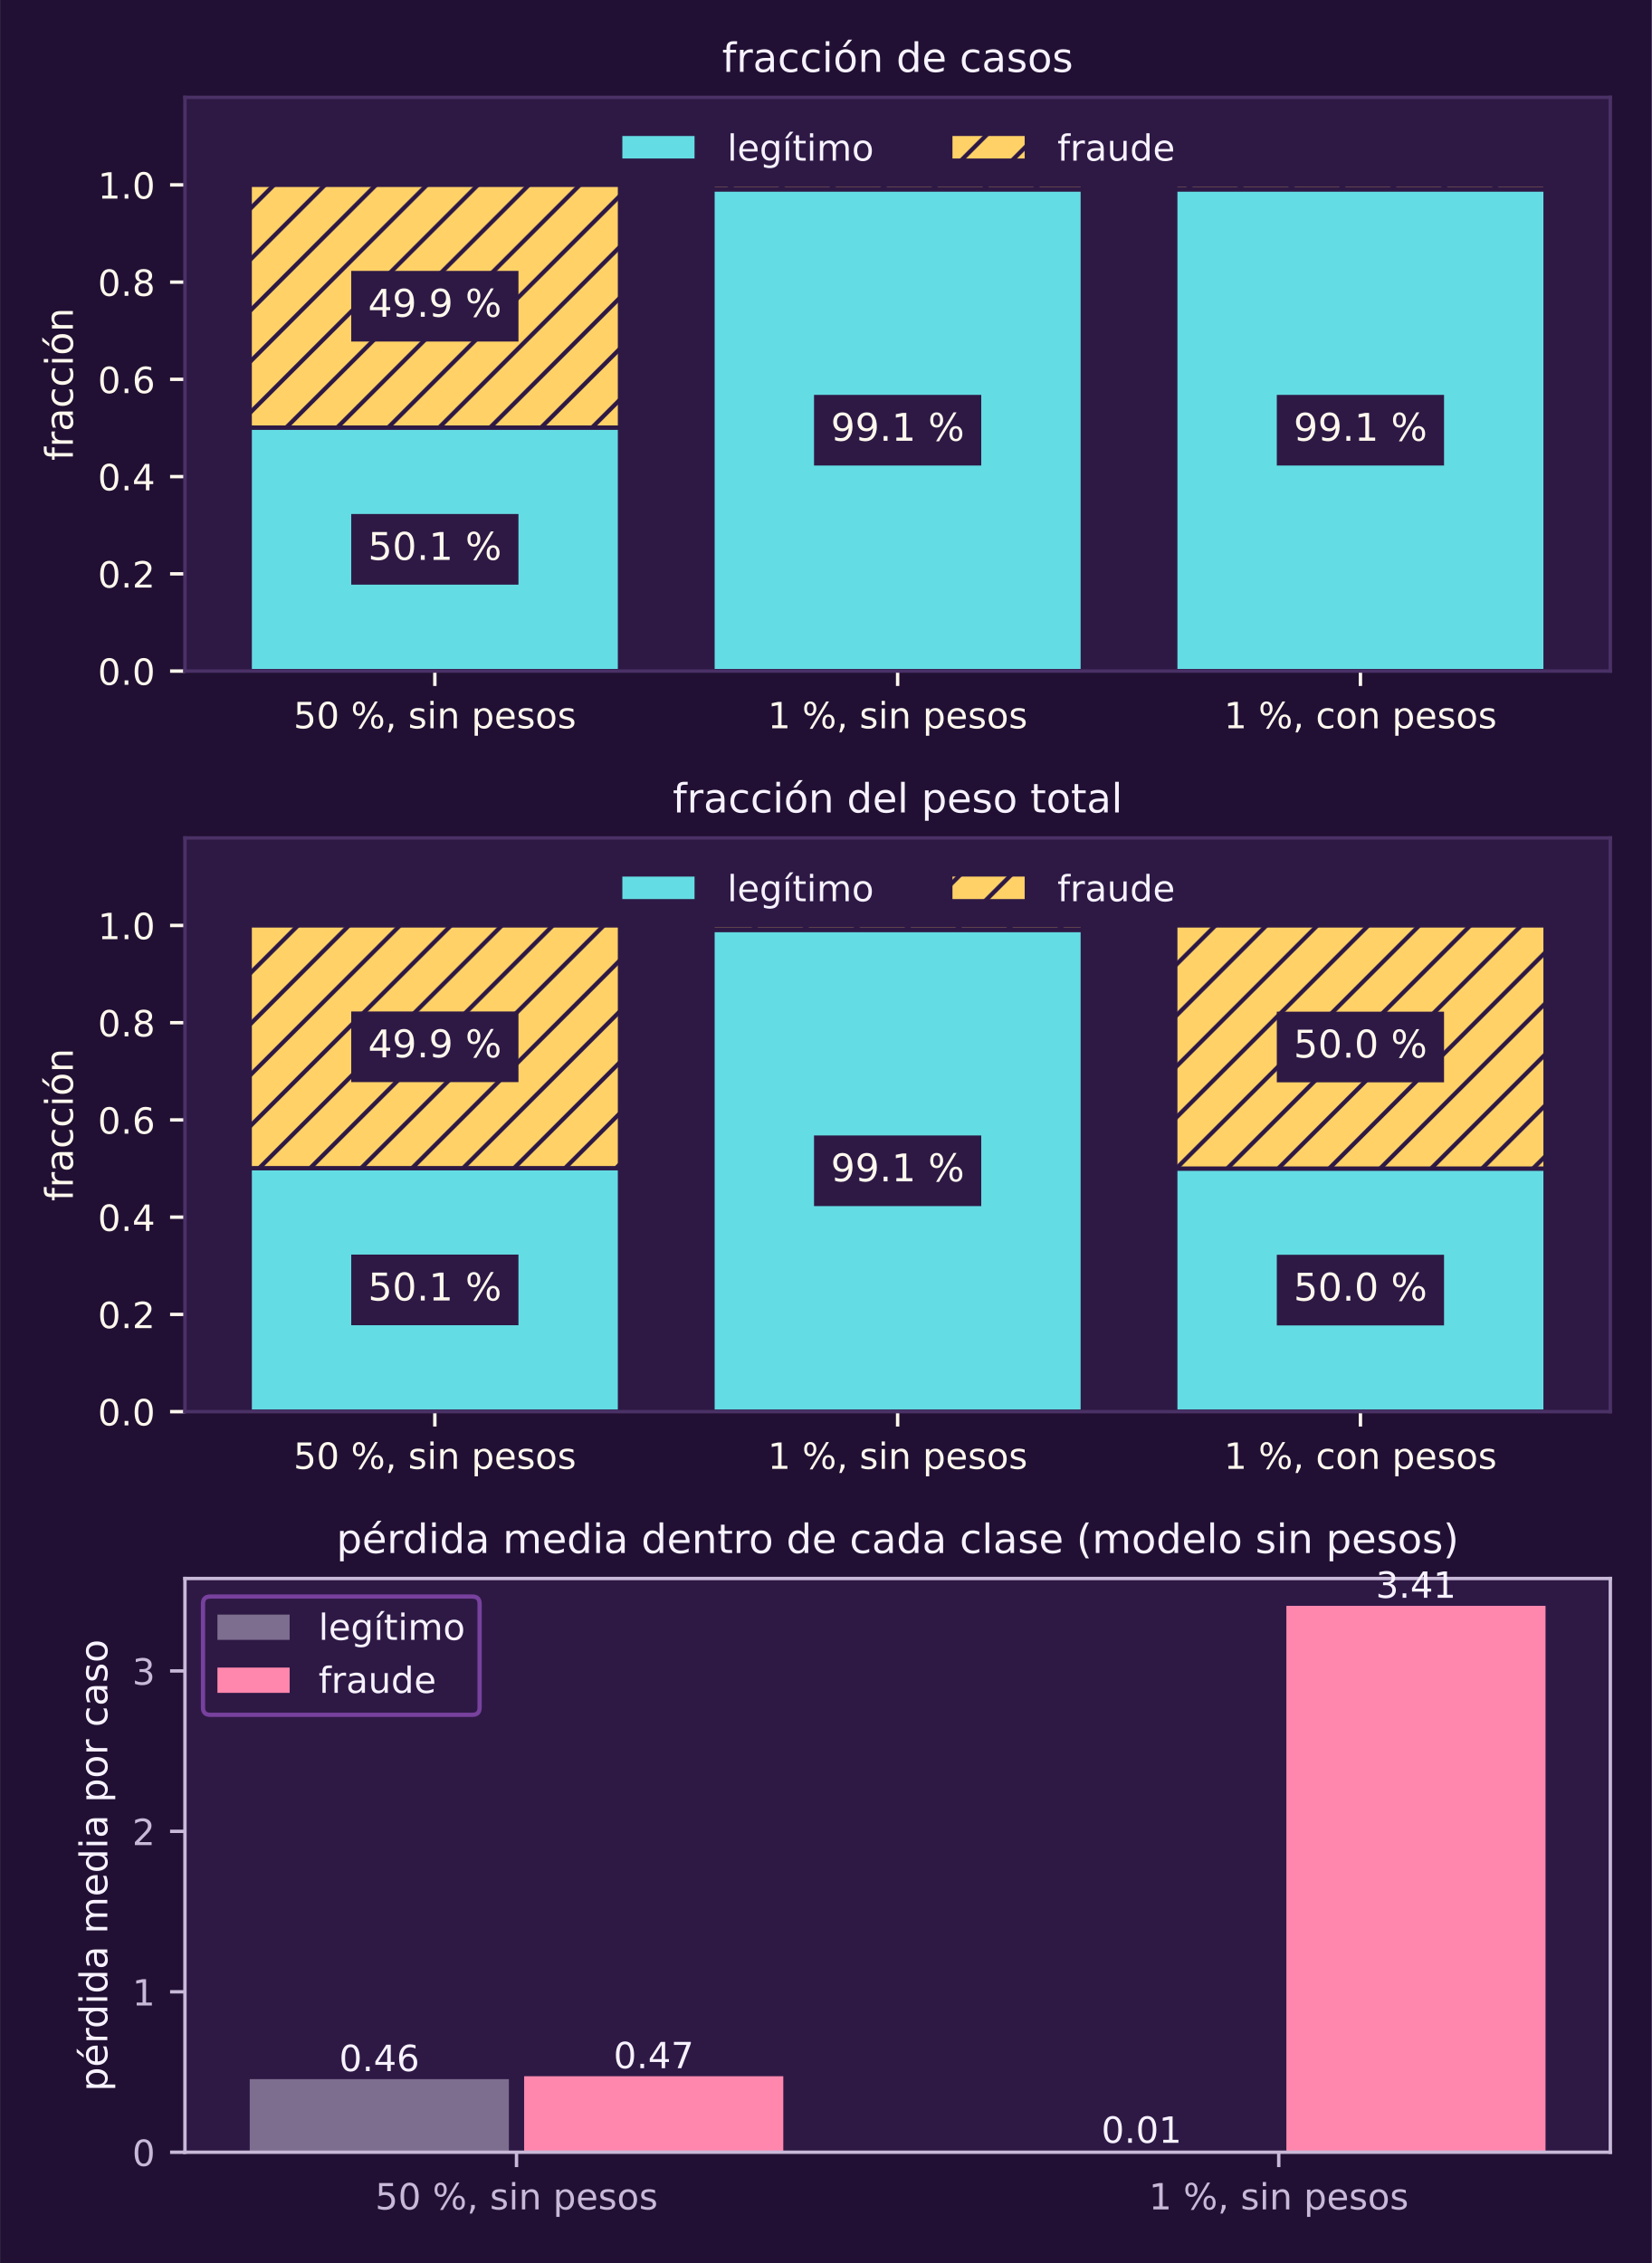
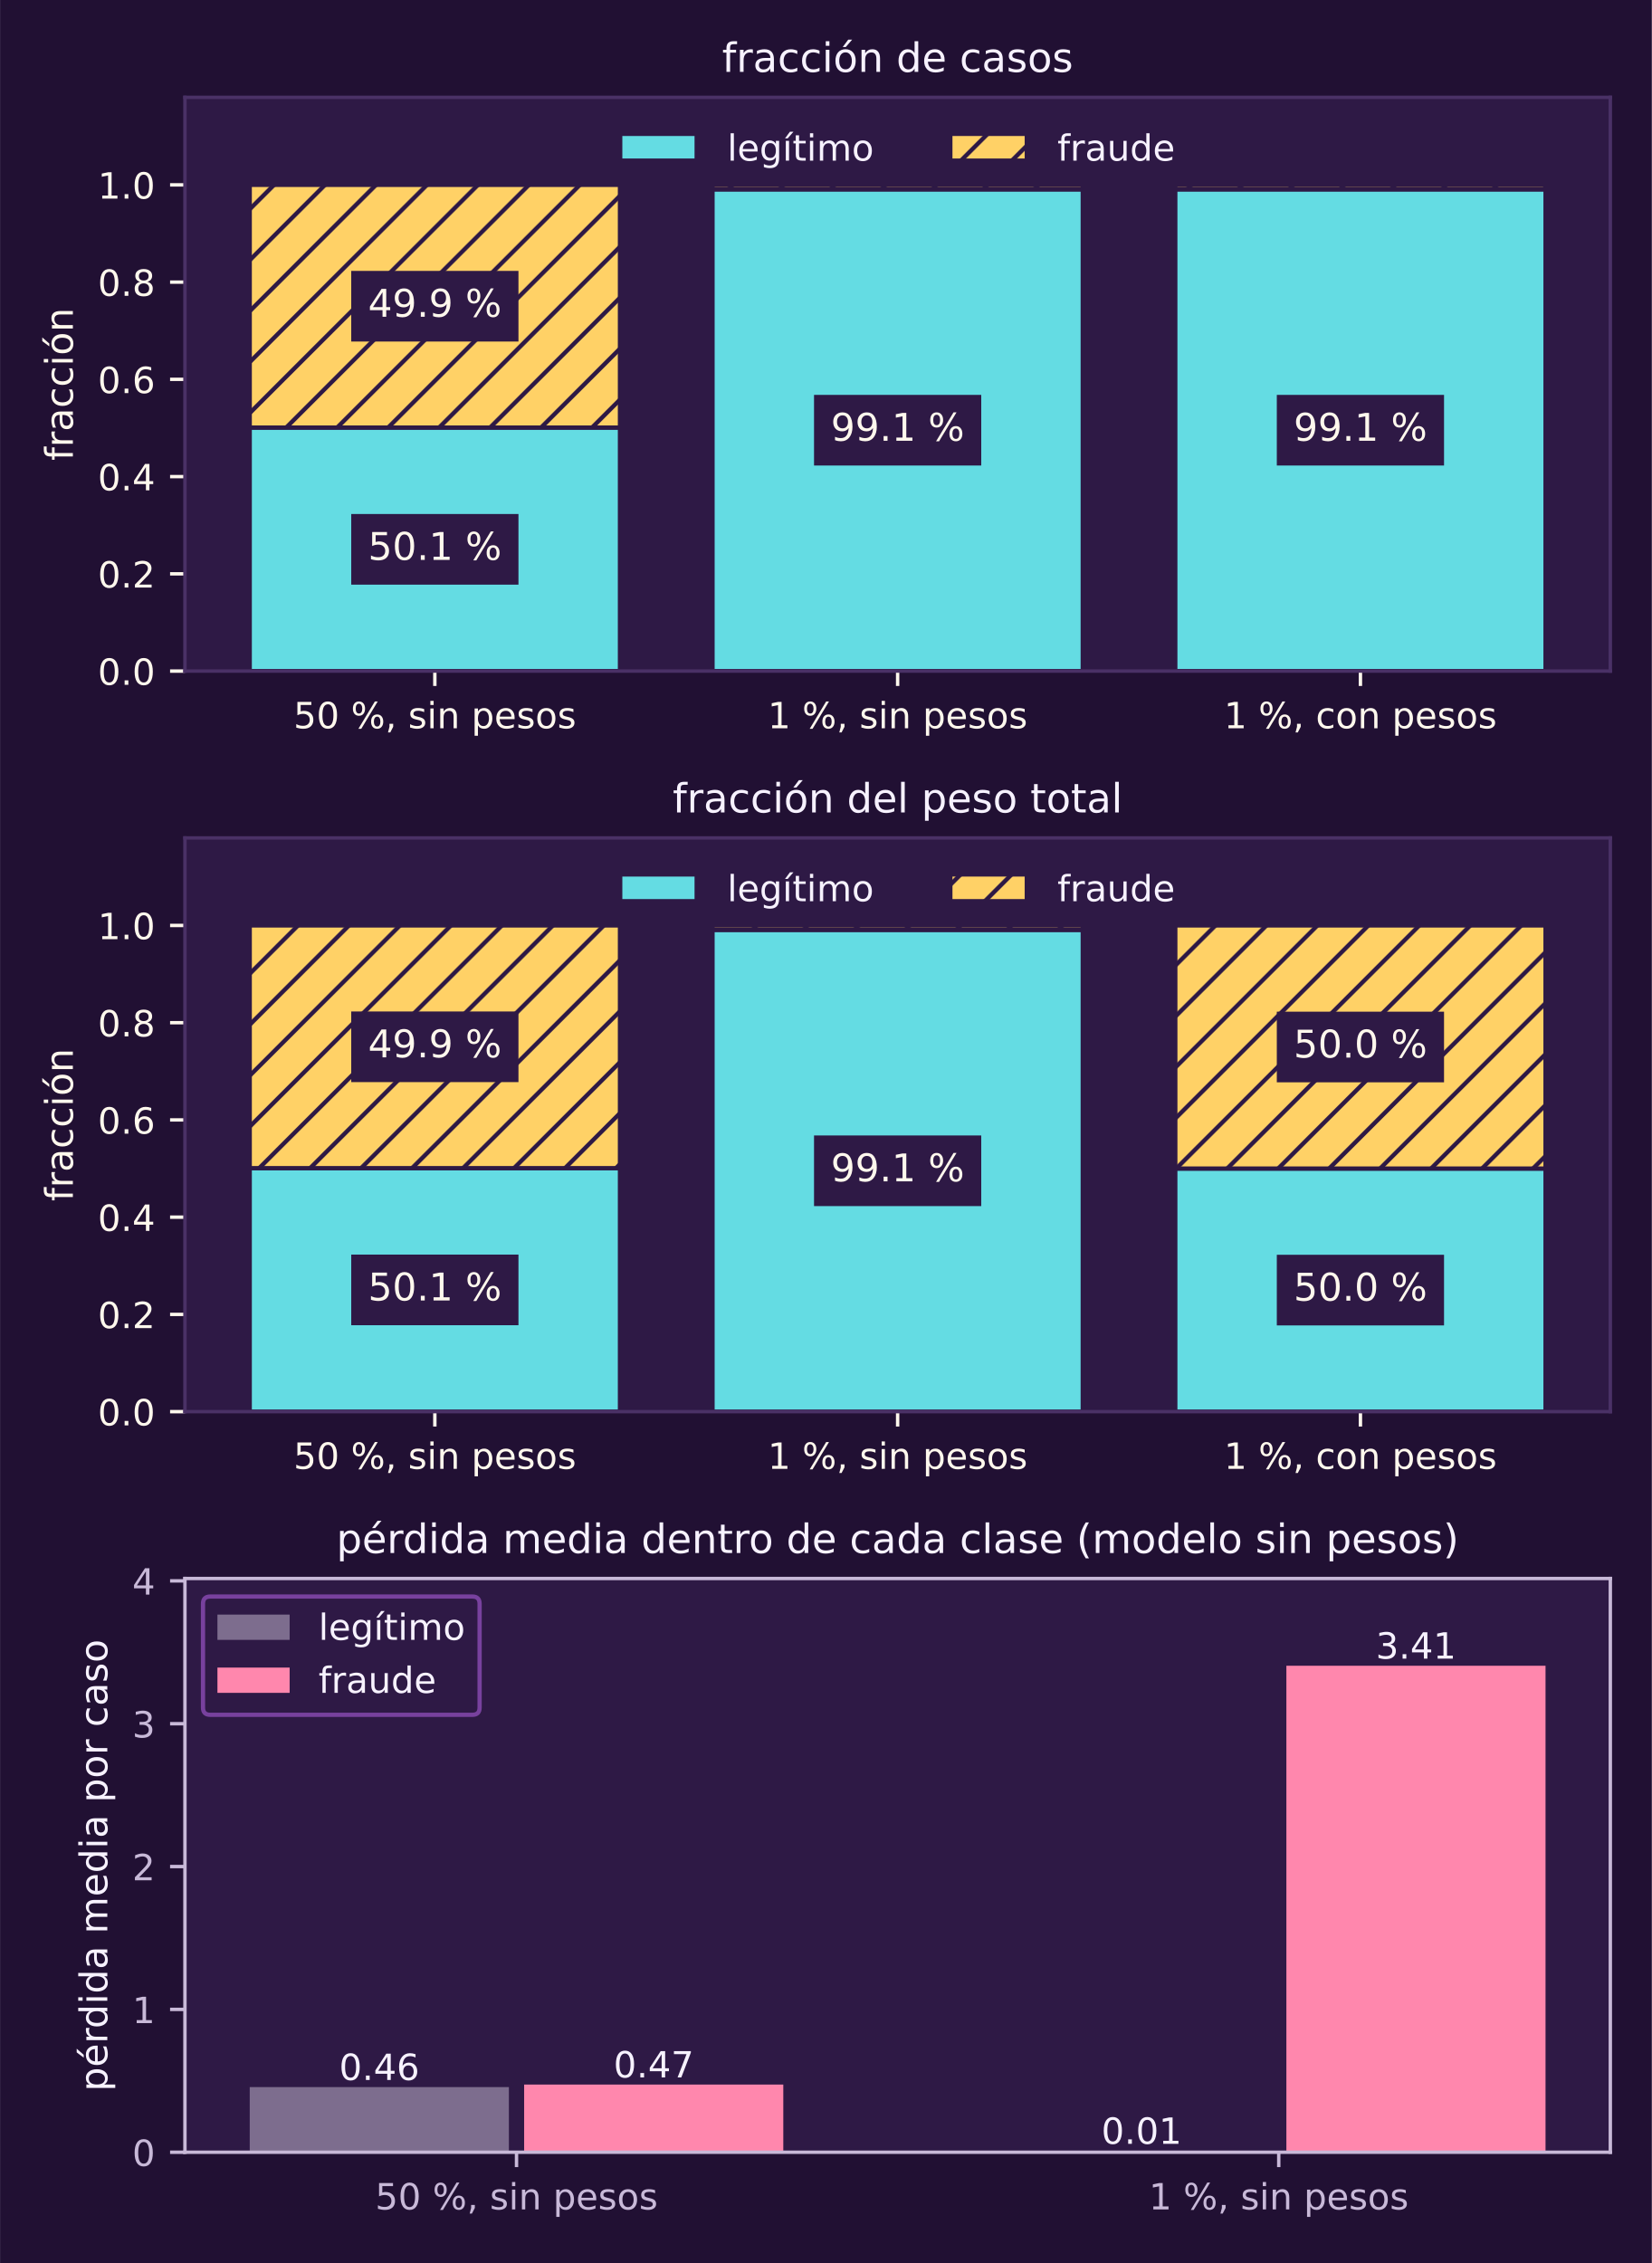
<svg xmlns="http://www.w3.org/2000/svg" xmlns:xlink="http://www.w3.org/1999/xlink" width="600" height="822" viewBox="0 0 388.8 532.8" role="img" aria-label="Con uno por ciento de fraudes, su parte de los casos y del peso total casi desaparece, aunque cada fraude pierde mucho; con pesos balanceados cada clase tiene la mitad del peso">
  <rect x="0" y="0" width="388.8" height="532.8" fill="#211033" />
  <defs>
    <style type="text/css">*{stroke-linejoin: round; stroke-linecap: butt}</style>
  </defs>
  <g id="figure_1">
    <g id="patch_1">
      <path d="M 0 532.8  L 388.8 532.8  L 388.8 0  L 0 0  z " style="fill: #211033" />
    </g>
    <g id="axes_1">
      <g id="patch_2">
        <path d="M 43.49 158  L 379.08 158  L 379.08 22.92  L 43.49 22.92  z " style="fill: #2e1945" />
      </g>
      <g id="contribucion-0-clase-0">
        <path d="M 58.744 158  L 145.91 158  L 145.91 100.667  L 58.744 100.667  z " clip-path="url(#p2ef2655360)" style="fill: #64dce3; stroke: #2e1945; stroke-linejoin: miter" />
      </g>
      <g id="contribucion-1-clase-0">
        <path d="M 167.702 158  L 254.868 158  L 254.868 44.575  L 167.702 44.575  z " clip-path="url(#p2ef2655360)" style="fill: #64dce3; stroke: #2e1945; stroke-linejoin: miter" />
      </g>
      <g id="contribucion-2-clase-0">
        <path d="M 276.66 158  L 363.826 158  L 363.826 44.575  L 276.66 44.575  z " clip-path="url(#p2ef2655360)" style="fill: #64dce3; stroke: #2e1945; stroke-linejoin: miter" />
      </g>
      <g id="contribucion-0-clase-1">
        <path d="M 58.744 100.667  L 145.91 100.667  L 145.91 43.525  L 58.744 43.525  z " clip-path="url(#p2ef2655360)" style="fill: url(#h03886cf245); stroke: #2e1945; stroke-linejoin: miter" />
      </g>
      <g id="contribucion-1-clase-1">
        <path d="M 167.702 44.575  L 254.868 44.575  L 254.868 43.525  L 167.702 43.525  z " clip-path="url(#p2ef2655360)" style="fill: url(#h03886cf245); stroke: #2e1945; stroke-linejoin: miter" />
      </g>
      <g id="contribucion-2-clase-1">
        <path d="M 276.66 44.575  L 363.826 44.575  L 363.826 43.525  L 276.66 43.525  z " clip-path="url(#p2ef2655360)" style="fill: url(#h03886cf245); stroke: #2e1945; stroke-linejoin: miter" />
      </g>
      <g id="matplotlib.axis_1">
        <g id="xtick_1">
          <g id="line2d_1">
            <defs>
              <path id="md5d1416848" d="M 0 0  L 0 3.5  " style="stroke: #fff8ed; stroke-width: 0.8" />
            </defs>
            <g>
              <use xlink:href="#md5d1416848" x="102.327" y="158" style="fill: #fff8ed; stroke: #fff8ed; stroke-width: 0.8" />
            </g>
          </g>
          <g id="text_1">
            <text style="font-size: 8.5px; font-family: 'DejaVu Sans', sans-serif; text-anchor: middle; fill: #fff8ed" x="102.327" y="171.459" transform="rotate(-0 102.3272 171.4587)">50 %, sin pesos</text>
          </g>
        </g>
        <g id="xtick_2">
          <g id="line2d_2">
            <g>
              <use xlink:href="#md5d1416848" x="211.285" y="158" style="fill: #fff8ed; stroke: #fff8ed; stroke-width: 0.8" />
            </g>
          </g>
          <g id="text_2">
            <text style="font-size: 8.5px; font-family: 'DejaVu Sans', sans-serif; text-anchor: middle; fill: #fff8ed" x="211.285" y="171.459" transform="rotate(-0 211.285 171.4587)">1 %, sin pesos</text>
          </g>
        </g>
        <g id="xtick_3">
          <g id="line2d_3">
            <g>
              <use xlink:href="#md5d1416848" x="320.243" y="158" style="fill: #fff8ed; stroke: #fff8ed; stroke-width: 0.8" />
            </g>
          </g>
          <g id="text_3">
            <text style="font-size: 8.5px; font-family: 'DejaVu Sans', sans-serif; text-anchor: middle; fill: #fff8ed" x="320.243" y="171.459" transform="rotate(-0 320.2428 171.4587)">1 %, con pesos</text>
          </g>
        </g>
      </g>
      <g id="matplotlib.axis_2">
        <g id="ytick_1">
          <g id="line2d_4">
            <defs>
              <path id="m7dde4cb0bd" d="M 0 0  L -3.5 0  " style="stroke: #fff8ed; stroke-width: 0.8" />
            </defs>
            <g>
              <use xlink:href="#m7dde4cb0bd" x="43.49" y="158" style="fill: #fff8ed; stroke: #fff8ed; stroke-width: 0.8" />
            </g>
          </g>
          <g id="text_4">
            <text style="font-size: 8.5px; font-family: 'DejaVu Sans', sans-serif; text-anchor: end; fill: #fff8ed" x="36.49" y="161.229" transform="rotate(-0 36.49 161.2293)">0.0</text>
          </g>
        </g>
        <g id="ytick_2">
          <g id="line2d_5">
            <g>
              <use xlink:href="#m7dde4cb0bd" x="43.49" y="135.105" style="fill: #fff8ed; stroke: #fff8ed; stroke-width: 0.8" />
            </g>
          </g>
          <g id="text_5">
            <text style="font-size: 8.5px; font-family: 'DejaVu Sans', sans-serif; text-anchor: end; fill: #fff8ed" x="36.49" y="138.334" transform="rotate(-0 36.49 138.3344)">0.2</text>
          </g>
        </g>
        <g id="ytick_3">
          <g id="line2d_6">
            <g>
              <use xlink:href="#m7dde4cb0bd" x="43.49" y="112.21" style="fill: #fff8ed; stroke: #fff8ed; stroke-width: 0.8" />
            </g>
          </g>
          <g id="text_6">
            <text style="font-size: 8.5px; font-family: 'DejaVu Sans', sans-serif; text-anchor: end; fill: #fff8ed" x="36.49" y="115.44" transform="rotate(-0 36.49 115.4395)">0.4</text>
          </g>
        </g>
        <g id="ytick_4">
          <g id="line2d_7">
            <g>
              <use xlink:href="#m7dde4cb0bd" x="43.49" y="89.315" style="fill: #fff8ed; stroke: #fff8ed; stroke-width: 0.8" />
            </g>
          </g>
          <g id="text_7">
            <text style="font-size: 8.5px; font-family: 'DejaVu Sans', sans-serif; text-anchor: end; fill: #fff8ed" x="36.49" y="92.545" transform="rotate(-0 36.49 92.54459)">0.6</text>
          </g>
        </g>
        <g id="ytick_5">
          <g id="line2d_8">
            <g>
              <use xlink:href="#m7dde4cb0bd" x="43.49" y="66.42" style="fill: #fff8ed; stroke: #fff8ed; stroke-width: 0.8" />
            </g>
          </g>
          <g id="text_8">
            <text style="font-size: 8.5px; font-family: 'DejaVu Sans', sans-serif; text-anchor: end; fill: #fff8ed" x="36.49" y="69.65" transform="rotate(-0 36.49 69.64968)">0.8</text>
          </g>
        </g>
        <g id="ytick_6">
          <g id="line2d_9">
            <g>
              <use xlink:href="#m7dde4cb0bd" x="43.49" y="43.525" style="fill: #fff8ed; stroke: #fff8ed; stroke-width: 0.8" />
            </g>
          </g>
          <g id="text_9">
            <text style="font-size: 8.5px; font-family: 'DejaVu Sans', sans-serif; text-anchor: end; fill: #fff8ed" x="36.49" y="46.755" transform="rotate(-0 36.49 46.75476)">1.0</text>
          </g>
        </g>
        <g id="text_10">
          <text style="font-size: 9px; font-family: 'DejaVu Sans', sans-serif; text-anchor: middle; fill: #fff8ed" x="17.101" y="90.46" transform="rotate(-90 17.10063 90.46)">fracción</text>
        </g>
      </g>
      <g id="patch_3">
        <path d="M 43.49 158  L 43.49 22.92  " style="fill: none; stroke: #4a3166; stroke-width: 0.8; stroke-linejoin: miter; stroke-linecap: square" />
      </g>
      <g id="patch_4">
        <path d="M 379.08 158  L 379.08 22.92  " style="fill: none; stroke: #4a3166; stroke-width: 0.8; stroke-linejoin: miter; stroke-linecap: square" />
      </g>
      <g id="patch_5">
        <path d="M 43.49 158  L 379.08 158  " style="fill: none; stroke: #4a3166; stroke-width: 0.8; stroke-linejoin: miter; stroke-linecap: square" />
      </g>
      <g id="patch_6">
        <path d="M 43.49 22.92  L 379.08 22.92  " style="fill: none; stroke: #4a3166; stroke-width: 0.8; stroke-linejoin: miter; stroke-linecap: square" />
      </g>
      <g id="porcentaje-0-clase-0">
        <g id="patch_7">
          <path d="M 82.642 137.649  L 122.013 137.649  L 122.013 121.019  L 82.642 121.019  z " style="fill: #2e1945" />
        </g>
        <text style="font-size: 9px; font-family: 'DejaVu Sans', sans-serif; text-anchor: middle; fill: #fff8ed" x="102.327" y="131.817" transform="rotate(-0 102.3272 131.8171)">50.1 %</text>
      </g>
      <g id="porcentaje-1-clase-0">
        <g id="patch_8">
          <path d="M 191.6 109.603  L 230.97 109.603  L 230.97 92.972  L 191.6 92.972  z " style="fill: #2e1945" />
        </g>
        <text style="font-size: 9px; font-family: 'DejaVu Sans', sans-serif; text-anchor: middle; fill: #fff8ed" x="211.285" y="103.771" transform="rotate(-0 211.285 103.7708)">99.1 %</text>
      </g>
      <g id="porcentaje-2-clase-0">
        <g id="patch_9">
          <path d="M 300.557 109.603  L 339.928 109.603  L 339.928 92.972  L 300.557 92.972  z " style="fill: #2e1945" />
        </g>
        <text style="font-size: 9px; font-family: 'DejaVu Sans', sans-serif; text-anchor: middle; fill: #fff8ed" x="320.243" y="103.771" transform="rotate(-0 320.2428 103.7708)">99.1 %</text>
      </g>
      <g id="porcentaje-0-clase-1">
        <g id="patch_10">
          <path d="M 82.642 80.412  L 122.013 80.412  L 122.013 63.781  L 82.642 63.781  z " style="fill: #2e1945" />
        </g>
        <text style="font-size: 9px; font-family: 'DejaVu Sans', sans-serif; text-anchor: middle; fill: #fff8ed" x="102.327" y="74.58" transform="rotate(-0 102.3272 74.57981)">49.9 %</text>
      </g>
      <g id="text_11">
        <text style="font-size: 9.5px; font-family: 'DejaVu Sans', sans-serif; text-anchor: middle; fill: #f7f2ff" x="211.285" y="16.92" transform="rotate(-0 211.285 16.92)">fracción de casos</text>
      </g>
      <g id="legend_1">
        <g id="patch_11">
          <path d="M 145.969 37.819  L 163.969 37.819  L 163.969 31.519  L 145.969 31.519  z " style="fill: #64dce3; stroke: #2e1945; stroke-linejoin: miter" />
        </g>
        <g id="text_12">
          <text style="font-size: 8.5px; font-family: 'DejaVu Sans', sans-serif; text-anchor: start; fill: #f7f2ff" x="171.169" y="37.819" transform="rotate(-0 171.169 37.81867)">legítimo</text>
        </g>
        <g id="patch_12">
          <path d="M 223.692 37.819  L 241.692 37.819  L 241.692 31.519  L 223.692 31.519  z " style="fill: url(#h03886cf245); stroke: #2e1945; stroke-linejoin: miter" />
        </g>
        <g id="text_13">
          <text style="font-size: 8.5px; font-family: 'DejaVu Sans', sans-serif; text-anchor: start; fill: #f7f2ff" x="248.892" y="37.819" transform="rotate(-0 248.8923 37.81867)">fraude</text>
        </g>
      </g>
    </g>
    <g id="axes_2">
      <g id="patch_13">
        <path d="M 43.49 332.36  L 379.08 332.36  L 379.08 197.28  L 43.49 197.28  z " style="fill: #2e1945" />
      </g>
      <g id="contribucion-0-clase-0">
        <path d="M 58.744 332.36  L 145.91 332.36  L 145.91 275.027  L 58.744 275.027  z " clip-path="url(#p985fc4488f)" style="fill: #64dce3; stroke: #2e1945; stroke-linejoin: miter" />
      </g>
      <g id="contribucion-1-clase-0">
        <path d="M 167.702 332.36  L 254.868 332.36  L 254.868 218.935  L 167.702 218.935  z " clip-path="url(#p985fc4488f)" style="fill: #64dce3; stroke: #2e1945; stroke-linejoin: miter" />
      </g>
      <g id="contribucion-2-clase-0">
        <path d="M 276.66 332.36  L 363.826 332.36  L 363.826 275.123  L 276.66 275.123  z " clip-path="url(#p985fc4488f)" style="fill: #64dce3; stroke: #2e1945; stroke-linejoin: miter" />
      </g>
      <g id="contribucion-0-clase-1">
        <path d="M 58.744 275.027  L 145.91 275.027  L 145.91 217.885  L 58.744 217.885  z " clip-path="url(#p985fc4488f)" style="fill: url(#h03886cf245); stroke: #2e1945; stroke-linejoin: miter" />
      </g>
      <g id="contribucion-1-clase-1">
        <path d="M 167.702 218.935  L 254.868 218.935  L 254.868 217.885  L 167.702 217.885  z " clip-path="url(#p985fc4488f)" style="fill: url(#h03886cf245); stroke: #2e1945; stroke-linejoin: miter" />
      </g>
      <g id="contribucion-2-clase-1">
        <path d="M 276.66 275.123  L 363.826 275.123  L 363.826 217.885  L 276.66 217.885  z " clip-path="url(#p985fc4488f)" style="fill: url(#h03886cf245); stroke: #2e1945; stroke-linejoin: miter" />
      </g>
      <g id="matplotlib.axis_3">
        <g id="xtick_4">
          <g id="line2d_10">
            <g>
              <use xlink:href="#md5d1416848" x="102.327" y="332.36" style="fill: #fff8ed; stroke: #fff8ed; stroke-width: 0.8" />
            </g>
          </g>
          <g id="text_14">
            <text style="font-size: 8.5px; font-family: 'DejaVu Sans', sans-serif; text-anchor: middle; fill: #fff8ed" x="102.327" y="345.819" transform="rotate(-0 102.3272 345.8187)">50 %, sin pesos</text>
          </g>
        </g>
        <g id="xtick_5">
          <g id="line2d_11">
            <g>
              <use xlink:href="#md5d1416848" x="211.285" y="332.36" style="fill: #fff8ed; stroke: #fff8ed; stroke-width: 0.8" />
            </g>
          </g>
          <g id="text_15">
            <text style="font-size: 8.5px; font-family: 'DejaVu Sans', sans-serif; text-anchor: middle; fill: #fff8ed" x="211.285" y="345.819" transform="rotate(-0 211.285 345.8187)">1 %, sin pesos</text>
          </g>
        </g>
        <g id="xtick_6">
          <g id="line2d_12">
            <g>
              <use xlink:href="#md5d1416848" x="320.243" y="332.36" style="fill: #fff8ed; stroke: #fff8ed; stroke-width: 0.8" />
            </g>
          </g>
          <g id="text_16">
            <text style="font-size: 8.5px; font-family: 'DejaVu Sans', sans-serif; text-anchor: middle; fill: #fff8ed" x="320.243" y="345.819" transform="rotate(-0 320.2428 345.8187)">1 %, con pesos</text>
          </g>
        </g>
      </g>
      <g id="matplotlib.axis_4">
        <g id="ytick_7">
          <g id="line2d_13">
            <g>
              <use xlink:href="#m7dde4cb0bd" x="43.49" y="332.36" style="fill: #fff8ed; stroke: #fff8ed; stroke-width: 0.8" />
            </g>
          </g>
          <g id="text_17">
            <text style="font-size: 8.5px; font-family: 'DejaVu Sans', sans-serif; text-anchor: end; fill: #fff8ed" x="36.49" y="335.589" transform="rotate(-0 36.49 335.5893)">0.0</text>
          </g>
        </g>
        <g id="ytick_8">
          <g id="line2d_14">
            <g>
              <use xlink:href="#m7dde4cb0bd" x="43.49" y="309.465" style="fill: #fff8ed; stroke: #fff8ed; stroke-width: 0.8" />
            </g>
          </g>
          <g id="text_18">
            <text style="font-size: 8.5px; font-family: 'DejaVu Sans', sans-serif; text-anchor: end; fill: #fff8ed" x="36.49" y="312.694" transform="rotate(-0 36.49 312.6944)">0.2</text>
          </g>
        </g>
        <g id="ytick_9">
          <g id="line2d_15">
            <g>
              <use xlink:href="#m7dde4cb0bd" x="43.49" y="286.57" style="fill: #fff8ed; stroke: #fff8ed; stroke-width: 0.8" />
            </g>
          </g>
          <g id="text_19">
            <text style="font-size: 8.5px; font-family: 'DejaVu Sans', sans-serif; text-anchor: end; fill: #fff8ed" x="36.49" y="289.8" transform="rotate(-0 36.49 289.7995)">0.4</text>
          </g>
        </g>
        <g id="ytick_10">
          <g id="line2d_16">
            <g>
              <use xlink:href="#m7dde4cb0bd" x="43.49" y="263.675" style="fill: #fff8ed; stroke: #fff8ed; stroke-width: 0.8" />
            </g>
          </g>
          <g id="text_20">
            <text style="font-size: 8.5px; font-family: 'DejaVu Sans', sans-serif; text-anchor: end; fill: #fff8ed" x="36.49" y="266.905" transform="rotate(-0 36.49 266.9046)">0.6</text>
          </g>
        </g>
        <g id="ytick_11">
          <g id="line2d_17">
            <g>
              <use xlink:href="#m7dde4cb0bd" x="43.49" y="240.78" style="fill: #fff8ed; stroke: #fff8ed; stroke-width: 0.8" />
            </g>
          </g>
          <g id="text_21">
            <text style="font-size: 8.5px; font-family: 'DejaVu Sans', sans-serif; text-anchor: end; fill: #fff8ed" x="36.49" y="244.01" transform="rotate(-0 36.49 244.0097)">0.8</text>
          </g>
        </g>
        <g id="ytick_12">
          <g id="line2d_18">
            <g>
              <use xlink:href="#m7dde4cb0bd" x="43.49" y="217.885" style="fill: #fff8ed; stroke: #fff8ed; stroke-width: 0.8" />
            </g>
          </g>
          <g id="text_22">
            <text style="font-size: 8.5px; font-family: 'DejaVu Sans', sans-serif; text-anchor: end; fill: #fff8ed" x="36.49" y="221.115" transform="rotate(-0 36.49 221.1148)">1.0</text>
          </g>
        </g>
        <g id="text_23">
          <text style="font-size: 9px; font-family: 'DejaVu Sans', sans-serif; text-anchor: middle; fill: #fff8ed" x="17.101" y="264.82" transform="rotate(-90 17.10063 264.82)">fracción</text>
        </g>
      </g>
      <g id="patch_14">
        <path d="M 43.49 332.36  L 43.49 197.28  " style="fill: none; stroke: #4a3166; stroke-width: 0.8; stroke-linejoin: miter; stroke-linecap: square" />
      </g>
      <g id="patch_15">
        <path d="M 379.08 332.36  L 379.08 197.28  " style="fill: none; stroke: #4a3166; stroke-width: 0.8; stroke-linejoin: miter; stroke-linecap: square" />
      </g>
      <g id="patch_16">
        <path d="M 43.49 332.36  L 379.08 332.36  " style="fill: none; stroke: #4a3166; stroke-width: 0.8; stroke-linejoin: miter; stroke-linecap: square" />
      </g>
      <g id="patch_17">
        <path d="M 43.49 197.28  L 379.08 197.28  " style="fill: none; stroke: #4a3166; stroke-width: 0.8; stroke-linejoin: miter; stroke-linecap: square" />
      </g>
      <g id="porcentaje-0-clase-0">
        <g id="patch_18">
          <path d="M 82.642 312.009  L 122.013 312.009  L 122.013 295.379  L 82.642 295.379  z " style="fill: #2e1945" />
        </g>
        <text style="font-size: 9px; font-family: 'DejaVu Sans', sans-serif; text-anchor: middle; fill: #fff8ed" x="102.327" y="306.177" transform="rotate(-0 102.3272 306.1771)">50.1 %</text>
      </g>
      <g id="porcentaje-1-clase-0">
        <g id="patch_19">
          <path d="M 191.6 283.963  L 230.97 283.963  L 230.97 267.332  L 191.6 267.332  z " style="fill: #2e1945" />
        </g>
        <text style="font-size: 9px; font-family: 'DejaVu Sans', sans-serif; text-anchor: middle; fill: #fff8ed" x="211.285" y="278.131" transform="rotate(-0 211.285 278.1308)">99.1 %</text>
      </g>
      <g id="porcentaje-2-clase-0">
        <g id="patch_20">
          <path d="M 300.557 312.057  L 339.928 312.057  L 339.928 295.426  L 300.557 295.426  z " style="fill: #2e1945" />
        </g>
        <text style="font-size: 9px; font-family: 'DejaVu Sans', sans-serif; text-anchor: middle; fill: #fff8ed" x="320.243" y="306.225" transform="rotate(-0 320.2428 306.2248)">50.0 %</text>
      </g>
      <g id="porcentaje-0-clase-1">
        <g id="patch_21">
          <path d="M 82.642 254.772  L 122.013 254.772  L 122.013 238.141  L 82.642 238.141  z " style="fill: #2e1945" />
        </g>
        <text style="font-size: 9px; font-family: 'DejaVu Sans', sans-serif; text-anchor: middle; fill: #fff8ed" x="102.327" y="248.94" transform="rotate(-0 102.3272 248.9398)">49.9 %</text>
      </g>
      <g id="porcentaje-2-clase-1">
        <g id="patch_22">
          <path d="M 300.557 254.819  L 339.928 254.819  L 339.928 238.189  L 300.557 238.189  z " style="fill: #2e1945" />
        </g>
        <text style="font-size: 9px; font-family: 'DejaVu Sans', sans-serif; text-anchor: middle; fill: #fff8ed" x="320.243" y="248.988" transform="rotate(-0 320.2428 248.9875)">50.0 %</text>
      </g>
      <g id="text_24">
        <text style="font-size: 9.5px; font-family: 'DejaVu Sans', sans-serif; text-anchor: middle; fill: #f7f2ff" x="211.285" y="191.28" transform="rotate(-0 211.285 191.28)">fracción del peso total</text>
      </g>
      <g id="legend_2">
        <g id="patch_23">
          <path d="M 145.969 212.179  L 163.969 212.179  L 163.969 205.879  L 145.969 205.879  z " style="fill: #64dce3; stroke: #2e1945; stroke-linejoin: miter" />
        </g>
        <g id="text_25">
          <text style="font-size: 8.5px; font-family: 'DejaVu Sans', sans-serif; text-anchor: start; fill: #f7f2ff" x="171.169" y="212.179" transform="rotate(-0 171.169 212.1787)">legítimo</text>
        </g>
        <g id="patch_24">
          <path d="M 223.692 212.179  L 241.692 212.179  L 241.692 205.879  L 223.692 205.879  z " style="fill: url(#h03886cf245); stroke: #2e1945; stroke-linejoin: miter" />
        </g>
        <g id="text_26">
          <text style="font-size: 8.5px; font-family: 'DejaVu Sans', sans-serif; text-anchor: start; fill: #f7f2ff" x="248.892" y="212.179" transform="rotate(-0 248.8923 212.1787)">fraude</text>
        </g>
      </g>
    </g>
    <g id="axes_3">
      <g id="patch_25">
        <path d="M 43.49 506.72  L 379.08 506.72  L 379.08 371.64  L 43.49 371.64  z " style="fill: #2e1945" />
      </g>
      <g id="patch_26">
-         <path d="M 58.744 506.72  L 119.76 506.72  L 119.76 489.502  L 58.744 489.502  z " clip-path="url(#pb38e96c39c)" style="fill: #7d6d8e" />
+         <path d="M 58.744 506.72  L 119.76 506.72  L 119.76 491.391  L 58.744 491.391  z " clip-path="url(#pb38e96c39c)" style="fill: #7d6d8e" />
      </g>
      <g id="patch_27">
-         <path d="M 238.204 506.72  L 299.22 506.72  L 299.22 506.383  L 238.204 506.383  z " clip-path="url(#pb38e96c39c)" style="fill: #7d6d8e" />
+         <path d="M 238.204 506.72  L 299.22 506.72  L 299.22 506.42  L 238.204 506.42  z " clip-path="url(#pb38e96c39c)" style="fill: #7d6d8e" />
      </g>
      <g id="patch_28">
-         <path d="M 123.35 506.72  L 184.366 506.72  L 184.366 488.83  L 123.35 488.83  z " clip-path="url(#pb38e96c39c)" style="fill: #ff87ad" />
+         <path d="M 123.35 506.72  L 184.366 506.72  L 184.366 490.792  L 123.35 490.792  z " clip-path="url(#pb38e96c39c)" style="fill: #ff87ad" />
      </g>
      <g id="patch_29">
-         <path d="M 302.81 506.72  L 363.826 506.72  L 363.826 378.072  L 302.81 378.072  z " clip-path="url(#pb38e96c39c)" style="fill: #ff87ad" />
+         <path d="M 302.81 506.72  L 363.826 506.72  L 363.826 392.183  L 302.81 392.183  z " clip-path="url(#pb38e96c39c)" style="fill: #ff87ad" />
      </g>
      <g id="matplotlib.axis_5">
        <g id="xtick_7">
          <g id="line2d_19">
            <defs>
              <path id="m7ccc00d585" d="M 0 0  L 0 3.5  " style="stroke: #c8b9d8; stroke-width: 0.8" />
            </defs>
            <g>
              <use xlink:href="#m7ccc00d585" x="121.555" y="506.72" style="fill: #c8b9d8; stroke: #c8b9d8; stroke-width: 0.8" />
            </g>
          </g>
          <g id="text_27">
            <text style="font-size: 8.5px; font-family: 'DejaVu Sans', sans-serif; text-anchor: middle; fill: #c8b9d8" x="121.555" y="520.179" transform="rotate(-0 121.5551 520.1787)">50 %, sin pesos</text>
          </g>
        </g>
        <g id="xtick_8">
          <g id="line2d_20">
            <g>
              <use xlink:href="#m7ccc00d585" x="301.015" y="506.72" style="fill: #c8b9d8; stroke: #c8b9d8; stroke-width: 0.8" />
            </g>
          </g>
          <g id="text_28">
            <text style="font-size: 8.5px; font-family: 'DejaVu Sans', sans-serif; text-anchor: middle; fill: #c8b9d8" x="301.015" y="520.179" transform="rotate(-0 301.0149 520.1787)">1 %, sin pesos</text>
          </g>
        </g>
      </g>
      <g id="matplotlib.axis_6">
        <g id="ytick_13">
          <g id="line2d_21">
            <defs>
              <path id="m8247fdca18" d="M 0 0  L -3.5 0  " style="stroke: #c8b9d8; stroke-width: 0.8" />
            </defs>
            <g>
              <use xlink:href="#m8247fdca18" x="43.49" y="506.72" style="fill: #c8b9d8; stroke: #c8b9d8; stroke-width: 0.8" />
            </g>
          </g>
          <g id="text_29">
            <text style="font-size: 8.5px; font-family: 'DejaVu Sans', sans-serif; text-anchor: end; fill: #c8b9d8" x="36.49" y="509.949" transform="rotate(-0 36.49 509.9493)">0</text>
          </g>
        </g>
        <g id="ytick_14">
          <g id="line2d_22">
            <g>
-               <use xlink:href="#m8247fdca18" x="43.49" y="468.947" style="fill: #c8b9d8; stroke: #c8b9d8; stroke-width: 0.8" />
+               <use xlink:href="#m8247fdca18" x="43.49" y="473.09" style="fill: #c8b9d8; stroke: #c8b9d8; stroke-width: 0.8" />
            </g>
          </g>
          <g id="text_30">
-             <text style="font-size: 8.5px; font-family: 'DejaVu Sans', sans-serif; text-anchor: end; fill: #c8b9d8" x="36.49" y="472.176" transform="rotate(-0 36.49 472.1764)">1</text>
+             <text style="font-size: 8.5px; font-family: 'DejaVu Sans', sans-serif; text-anchor: end; fill: #c8b9d8" x="36.49" y="476.32" transform="rotate(-0 36.49 476.3196)">1</text>
          </g>
        </g>
        <g id="ytick_15">
          <g id="line2d_23">
            <g>
-               <use xlink:href="#m8247fdca18" x="43.49" y="431.174" style="fill: #c8b9d8; stroke: #c8b9d8; stroke-width: 0.8" />
+               <use xlink:href="#m8247fdca18" x="43.49" y="439.461" style="fill: #c8b9d8; stroke: #c8b9d8; stroke-width: 0.8" />
            </g>
          </g>
          <g id="text_31">
-             <text style="font-size: 8.5px; font-family: 'DejaVu Sans', sans-serif; text-anchor: end; fill: #c8b9d8" x="36.49" y="434.403" transform="rotate(-0 36.49 434.4034)">2</text>
+             <text style="font-size: 8.5px; font-family: 'DejaVu Sans', sans-serif; text-anchor: end; fill: #c8b9d8" x="36.49" y="442.69" transform="rotate(-0 36.49 442.6899)">2</text>
          </g>
        </g>
        <g id="ytick_16">
          <g id="line2d_24">
            <g>
-               <use xlink:href="#m8247fdca18" x="43.49" y="393.401" style="fill: #c8b9d8; stroke: #c8b9d8; stroke-width: 0.8" />
+               <use xlink:href="#m8247fdca18" x="43.49" y="405.831" style="fill: #c8b9d8; stroke: #c8b9d8; stroke-width: 0.8" />
            </g>
          </g>
          <g id="text_32">
-             <text style="font-size: 8.5px; font-family: 'DejaVu Sans', sans-serif; text-anchor: end; fill: #c8b9d8" x="36.49" y="396.63" transform="rotate(-0 36.49 396.6305)">3</text>
-           </g>
-         </g>
-         <g id="text_33">
+             <text style="font-size: 8.5px; font-family: 'DejaVu Sans', sans-serif; text-anchor: end; fill: #c8b9d8" x="36.49" y="409.06" transform="rotate(-0 36.49 409.0602)">3</text>
+           </g>
+         </g>
+         <g id="ytick_17">
+           <g id="line2d_25">
+             <g>
+               <use xlink:href="#m8247fdca18" x="43.49" y="372.201" style="fill: #c8b9d8; stroke: #c8b9d8; stroke-width: 0.8" />
+             </g>
+           </g>
+           <g id="text_33">
+             <text style="font-size: 8.5px; font-family: 'DejaVu Sans', sans-serif; text-anchor: end; fill: #c8b9d8" x="36.49" y="375.43" transform="rotate(-0 36.49 375.4304)">4</text>
+           </g>
+         </g>
+         <g id="text_34">
          <text style="font-size: 9px; font-family: 'DejaVu Sans', sans-serif; text-anchor: middle; fill: #f7f2ff" x="25.21" y="439.18" transform="rotate(-90 25.21016 439.18)">pérdida media por caso</text>
        </g>
      </g>
      <g id="patch_30">
        <path d="M 43.49 506.72  L 43.49 371.64  " style="fill: none; stroke: #c8b9d8; stroke-width: 0.8; stroke-linejoin: miter; stroke-linecap: square" />
      </g>
      <g id="patch_31">
        <path d="M 379.08 506.72  L 379.08 371.64  " style="fill: none; stroke: #c8b9d8; stroke-width: 0.8; stroke-linejoin: miter; stroke-linecap: square" />
      </g>
      <g id="patch_32">
        <path d="M 43.49 506.72  L 379.08 506.72  " style="fill: none; stroke: #c8b9d8; stroke-width: 0.8; stroke-linejoin: miter; stroke-linecap: square" />
      </g>
      <g id="patch_33">
        <path d="M 43.49 371.64  L 379.08 371.64  " style="fill: none; stroke: #c8b9d8; stroke-width: 0.8; stroke-linejoin: miter; stroke-linecap: square" />
      </g>
-       <g id="text_34">
-         <text style="font-size: 8.5px; font-family: 'DejaVu Sans', sans-serif; text-anchor: middle; fill: #f7f2ff" x="89.252" y="487.613" transform="rotate(-0 89.25227 487.6132)">0.46</text>
-       </g>
      <g id="text_35">
-         <text style="font-size: 8.5px; font-family: 'DejaVu Sans', sans-serif; text-anchor: middle; fill: #f7f2ff" x="268.712" y="504.494" transform="rotate(-0 268.7122 504.4943)">0.01</text>
+         <text style="font-size: 8.5px; font-family: 'DejaVu Sans', sans-serif; text-anchor: middle; fill: #f7f2ff" x="89.252" y="489.709" transform="rotate(-0 89.25227 489.709)">0.46</text>
      </g>
      <g id="text_36">
-         <text style="font-size: 8.5px; font-family: 'DejaVu Sans', sans-serif; text-anchor: middle; fill: #f7f2ff" x="153.858" y="486.941" transform="rotate(-0 153.8578 486.9413)">0.47</text>
+         <text style="font-size: 8.5px; font-family: 'DejaVu Sans', sans-serif; text-anchor: middle; fill: #f7f2ff" x="268.712" y="504.738" transform="rotate(-0 268.7122 504.7384)">0.01</text>
      </g>
      <g id="text_37">
-         <text style="font-size: 8.5px; font-family: 'DejaVu Sans', sans-serif; text-anchor: middle; fill: #f7f2ff" x="333.318" y="376.184" transform="rotate(-0 333.3177 376.1837)">3.41</text>
+         <text style="font-size: 8.5px; font-family: 'DejaVu Sans', sans-serif; text-anchor: middle; fill: #f7f2ff" x="153.858" y="489.111" transform="rotate(-0 153.8578 489.1108)">0.47</text>
      </g>
      <g id="text_38">
+         <text style="font-size: 8.5px; font-family: 'DejaVu Sans', sans-serif; text-anchor: middle; fill: #f7f2ff" x="333.318" y="390.502" transform="rotate(-0 333.3177 390.502)">3.41</text>
+       </g>
+       <g id="text_39">
        <text style="font-size: 9.5px; font-family: 'DejaVu Sans', sans-serif; text-anchor: middle; fill: #f7f2ff" x="211.285" y="365.64" transform="rotate(-0 211.285 365.64)">pérdida media dentro de cada clase (modelo sin pesos)</text>
      </g>
      <g id="legend_3">
        <g id="patch_34">
          <path d="M 49.44 403.733  L 111.163 403.733  Q 112.863 403.733 112.863 402.033  L 112.863 377.59  Q 112.863 375.89 111.163 375.89  L 49.44 375.89  Q 47.74 375.89 47.74 377.59  L 47.74 402.033  Q 47.74 403.733 49.44 403.733  z " style="fill: #2e1945; stroke: #78419e; stroke-linejoin: miter" />
        </g>
        <g id="patch_35">
          <path d="M 51.14 386.089  L 68.14 386.089  L 68.14 380.139  L 51.14 380.139  z " style="fill: #7d6d8e" />
        </g>
-         <g id="text_39">
+         <g id="text_40">
          <text style="font-size: 8.5px; font-family: 'DejaVu Sans', sans-serif; text-anchor: start; fill: #f7f2ff" x="74.94" y="386.089" transform="rotate(-0 74.94 386.0887)">legítimo</text>
        </g>
        <g id="patch_36">
          <path d="M 51.14 398.565  L 68.14 398.565  L 68.14 392.615  L 51.14 392.615  z " style="fill: #ff87ad" />
        </g>
-         <g id="text_40">
+         <g id="text_41">
          <text style="font-size: 8.5px; font-family: 'DejaVu Sans', sans-serif; text-anchor: start; fill: #f7f2ff" x="74.94" y="398.565" transform="rotate(-0 74.94 398.5651)">fraude</text>
        </g>
      </g>
    </g>
  </g>
  <defs>
    <clipPath id="p2ef2655360">
      <rect x="43.49" y="22.92" width="335.59" height="135.08" />
    </clipPath>
    <clipPath id="p985fc4488f">
      <rect x="43.49" y="197.28" width="335.59" height="135.08" />
    </clipPath>
    <clipPath id="pb38e96c39c">
      <rect x="43.49" y="371.64" width="335.59" height="135.08" />
    </clipPath>
  </defs>
  <defs>
    <pattern id="h03886cf245" patternUnits="userSpaceOnUse" x="0" y="0" width="72" height="72">
      <rect x="0" y="0" width="73" height="73" fill="#ffd166" />
      <path d="M -36 36  L 36 -36  M -30 42  L 42 -30  M -24 48  L 48 -24  M -18 54  L 54 -18  M -12 60  L 60 -12  M -6 66  L 66 -6  M 0 72  L 72 0  M 6 78  L 78 6  M 12 84  L 84 12  M 18 90  L 90 18  M 24 96  L 96 24  M 30 102  L 102 30  M 36 108  L 108 36  " style="fill: #2e1945; stroke: #2e1945; stroke-width: 1.0; stroke-linecap: butt; stroke-linejoin: miter" />
    </pattern>
  </defs>
</svg>
